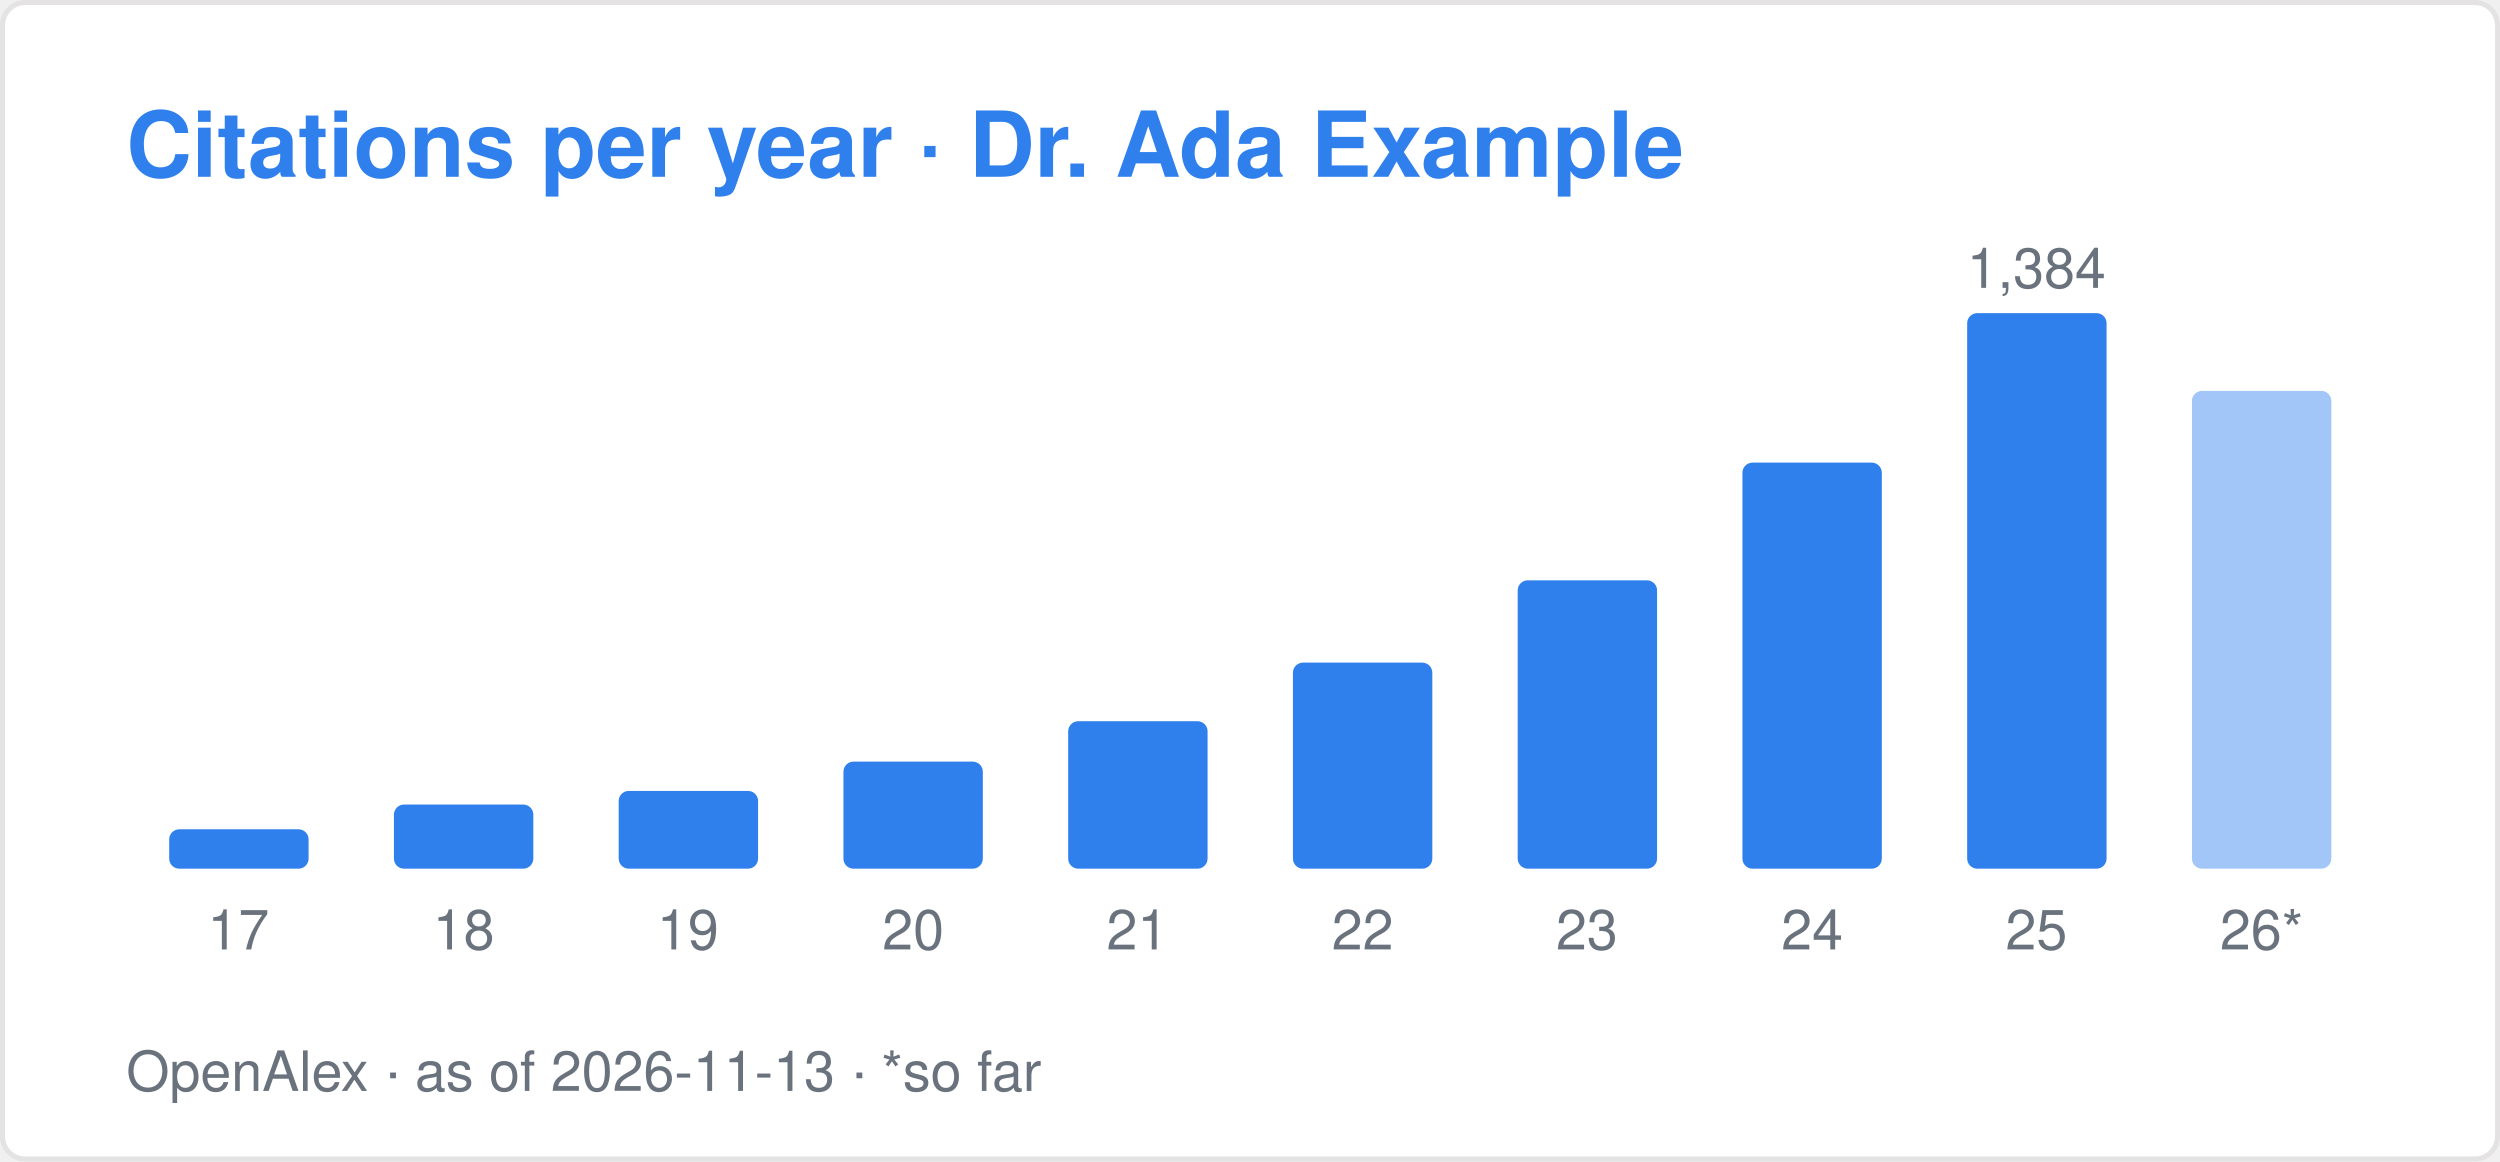
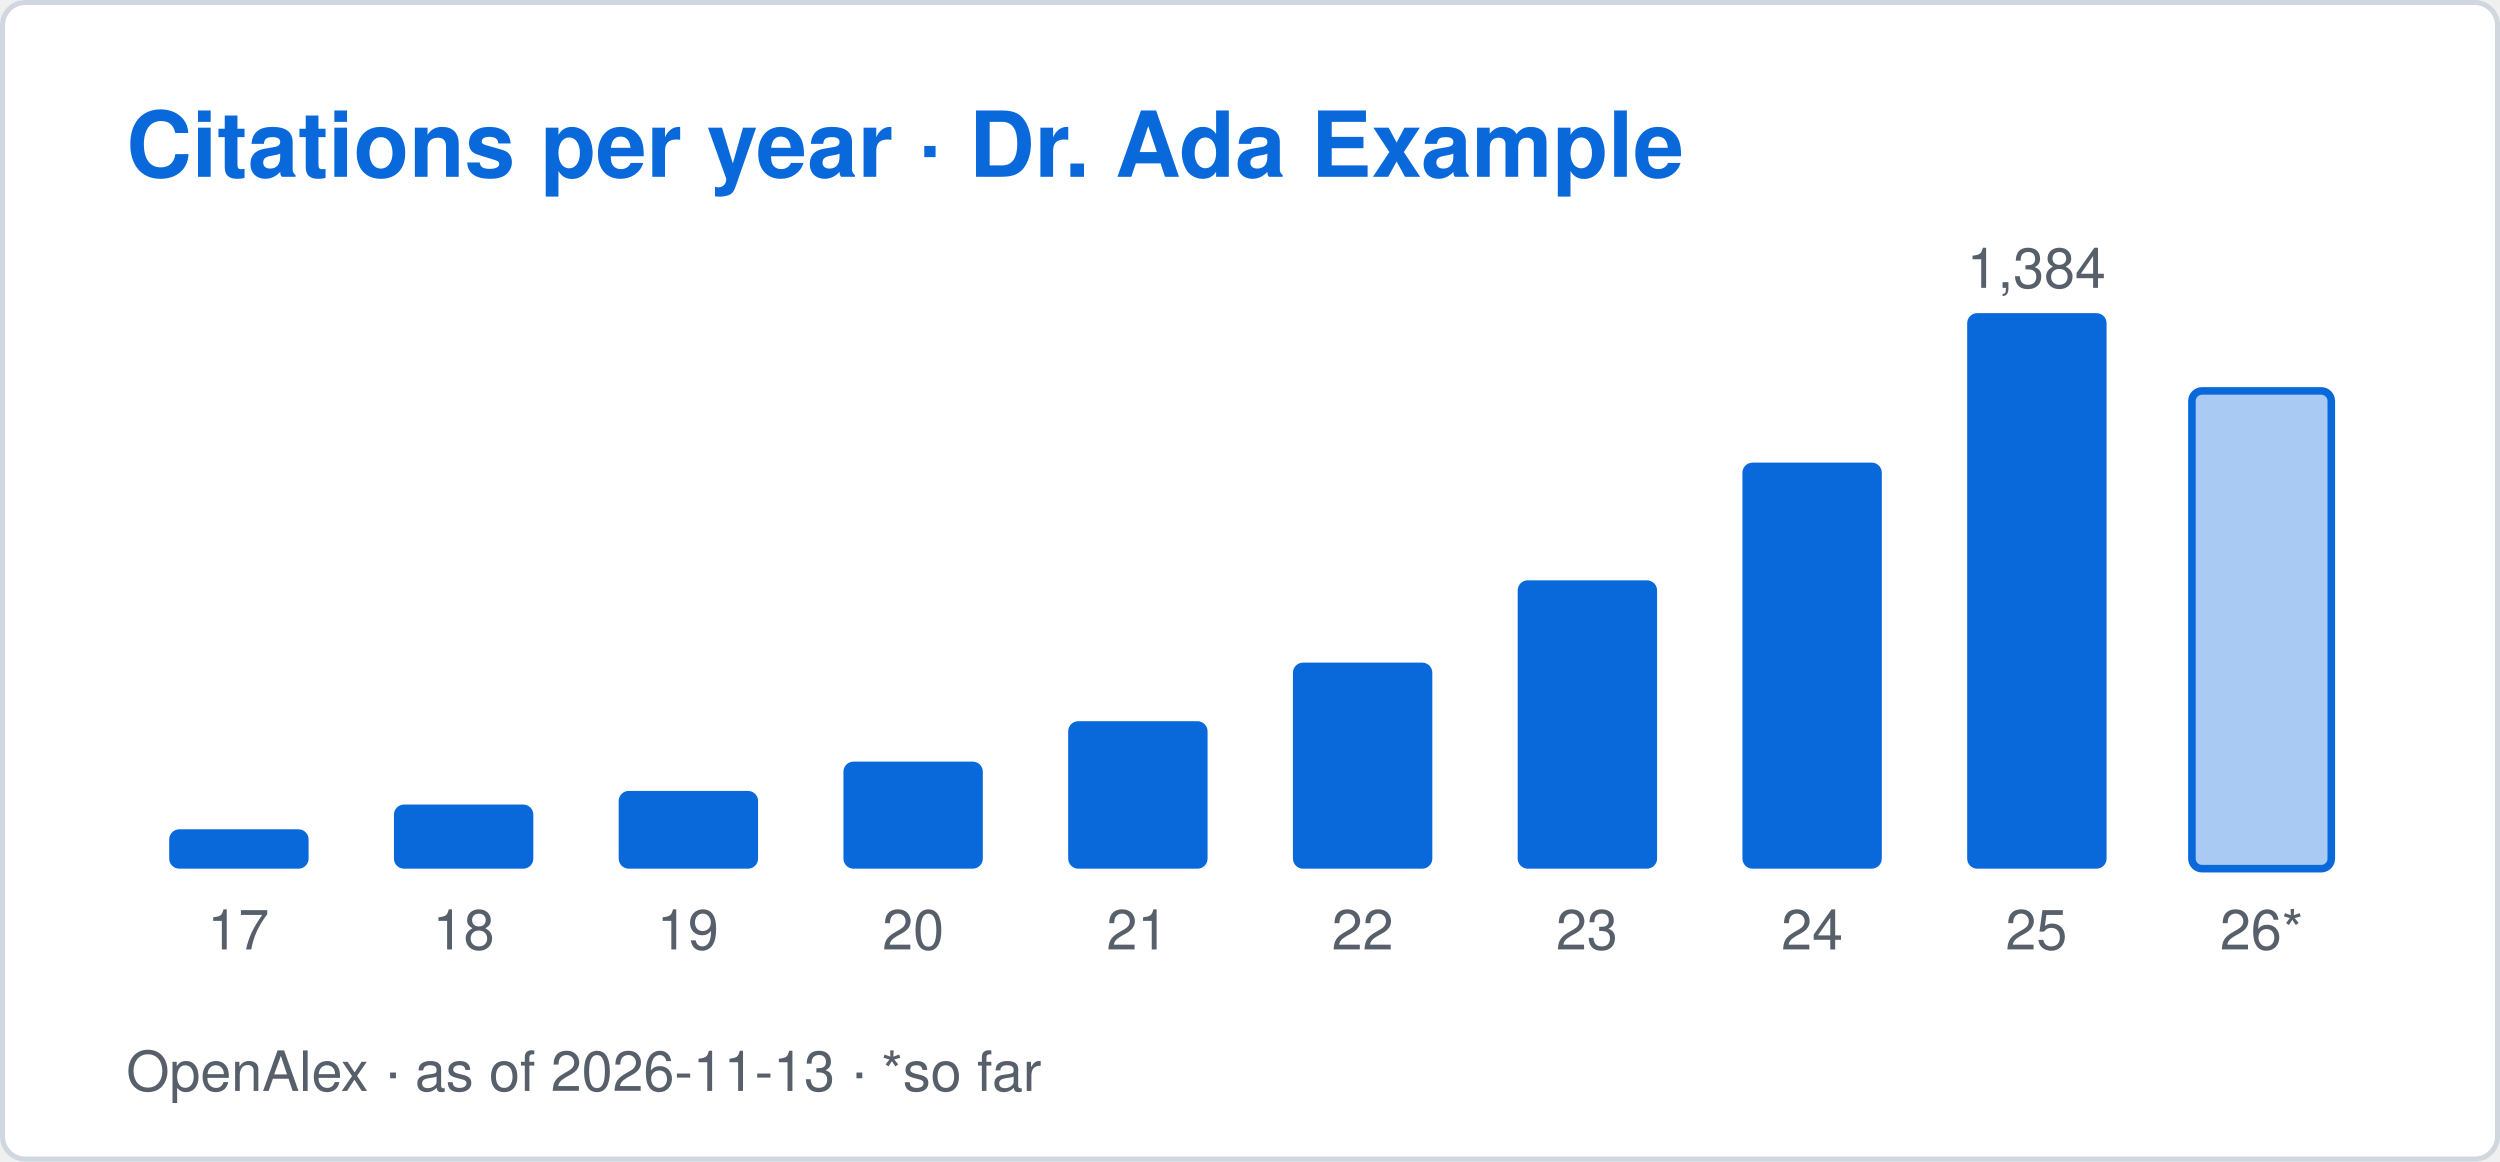
- <svg xmlns="http://www.w3.org/2000/svg" width="495" height="230" viewBox="0 0 495 230" role="img" id="sc-3200db0eb0" aria-label="Citations per year · Dr. Ada Example">
-   <style>#sc-3200db0eb0 text{font-family:-apple-system, 'Segoe UI', Helvetica, Arial, 'PingFang SC', 'Microsoft YaHei', sans-serif}#sc-3200db0eb0 .title{font-size:18px;font-weight:600}#sc-3200db0eb0 .text{font-size:14px}#sc-3200db0eb0 .muted{font-size:11px}#sc-3200db0eb0 .bg{fill:#ffffff;stroke:#e4e2e2}#sc-3200db0eb0 .title{fill:#2f80ed}#sc-3200db0eb0 .text{fill:#434d58}#sc-3200db0eb0 .muted{fill:#6a737d}#sc-3200db0eb0 .bar{fill:#2f80ed}@media (prefers-color-scheme: dark){#sc-3200db0eb0 .bg{fill:#0d1117;stroke:#30363d}#sc-3200db0eb0 .title{fill:#58a6ff}#sc-3200db0eb0 .text{fill:#c9d1d9}#sc-3200db0eb0 .muted{fill:#8b949e}#sc-3200db0eb0 .bar{fill:#58a6ff}}</style>
+ <svg xmlns="http://www.w3.org/2000/svg" width="495" height="230" viewBox="0 0 495 230" role="img" id="sc-5aac15b29a" xml:lang="en" aria-labelledby="sc-5aac15b29a-t sc-5aac15b29a-d">
+   <style>#sc-5aac15b29a text{font-family:-apple-system, 'Segoe UI', Helvetica, Arial, 'PingFang SC', 'Microsoft YaHei', sans-serif}#sc-5aac15b29a .title{font-size:18px;font-weight:600}#sc-5aac15b29a .text{font-size:14px}#sc-5aac15b29a .muted{font-size:11px}#sc-5aac15b29a .bg{fill:#ffffff;stroke:#d0d7de}#sc-5aac15b29a .title{fill:#0969da}#sc-5aac15b29a .text{fill:#424a53}#sc-5aac15b29a .muted{fill:#57606a}#sc-5aac15b29a .bar{fill:#0969da}#sc-5aac15b29a .partial{fill:#0969da;fill-opacity:0.35;stroke:#0969da;stroke-width:1.5}@media (prefers-color-scheme: dark){#sc-5aac15b29a .bg{fill:#0d1117;stroke:#30363d}#sc-5aac15b29a .title{fill:#58a6ff}#sc-5aac15b29a .text{fill:#c9d1d9}#sc-5aac15b29a .muted{fill:#8b949e}#sc-5aac15b29a .bar{fill:#58a6ff}#sc-5aac15b29a .partial{fill:#58a6ff;fill-opacity:0.35;stroke:#58a6ff;stroke-width:1.5}}</style>
  <rect class="bg" x="0.5" y="0.5" rx="4.5" width="494" height="229" />
-   <text class="title" x="25" y="35">Citations per year · Dr. Ada Example</text>
+   <text class="title" x="25" y="35">⁨Citations per year · Dr. Ada Example⁩</text>
  <rect class="bar" x="33.5" y="164.2" width="27.6" height="7.8" rx="2" />
  <text class="muted" x="47.2" y="188" text-anchor="middle">17</text>
  <rect class="bar" x="78.0" y="159.3" width="27.6" height="12.7" rx="2" />
  <text class="muted" x="91.8" y="188" text-anchor="middle">18</text>
  <rect class="bar" x="122.5" y="156.6" width="27.6" height="15.4" rx="2" />
  <text class="muted" x="136.2" y="188" text-anchor="middle">19</text>
  <rect class="bar" x="167.0" y="150.8" width="27.6" height="21.2" rx="2" />
  <text class="muted" x="180.8" y="188" text-anchor="middle">20</text>
  <rect class="bar" x="211.5" y="142.8" width="27.6" height="29.2" rx="2" />
  <text class="muted" x="225.2" y="188" text-anchor="middle">21</text>
  <rect class="bar" x="256.0" y="131.2" width="27.6" height="40.8" rx="2" />
  <text class="muted" x="269.8" y="188" text-anchor="middle">22</text>
  <rect class="bar" x="300.5" y="114.9" width="27.6" height="57.1" rx="2" />
  <text class="muted" x="314.2" y="188" text-anchor="middle">23</text>
  <rect class="bar" x="345.0" y="91.6" width="27.6" height="80.4" rx="2" />
  <text class="muted" x="358.8" y="188" text-anchor="middle">24</text>
  <rect class="bar" x="389.5" y="62.0" width="27.6" height="110.0" rx="2" />
  <text class="muted" x="403.2" y="188" text-anchor="middle">25</text>
  <text class="muted" x="403.2" y="57.0" text-anchor="middle">1,384</text>
-   <rect class="bar" x="434.0" y="77.4" width="27.6" height="94.6" rx="2" opacity="0.45" />
+   <rect x="434.0" y="77.4" width="27.6" height="94.6" rx="2" class="bar partial" />
  <text class="muted" x="447.8" y="188" text-anchor="middle">26*</text>
  <text class="muted" x="25" y="216">OpenAlex · as of 2026-11-13 · *so far</text>
</svg>
